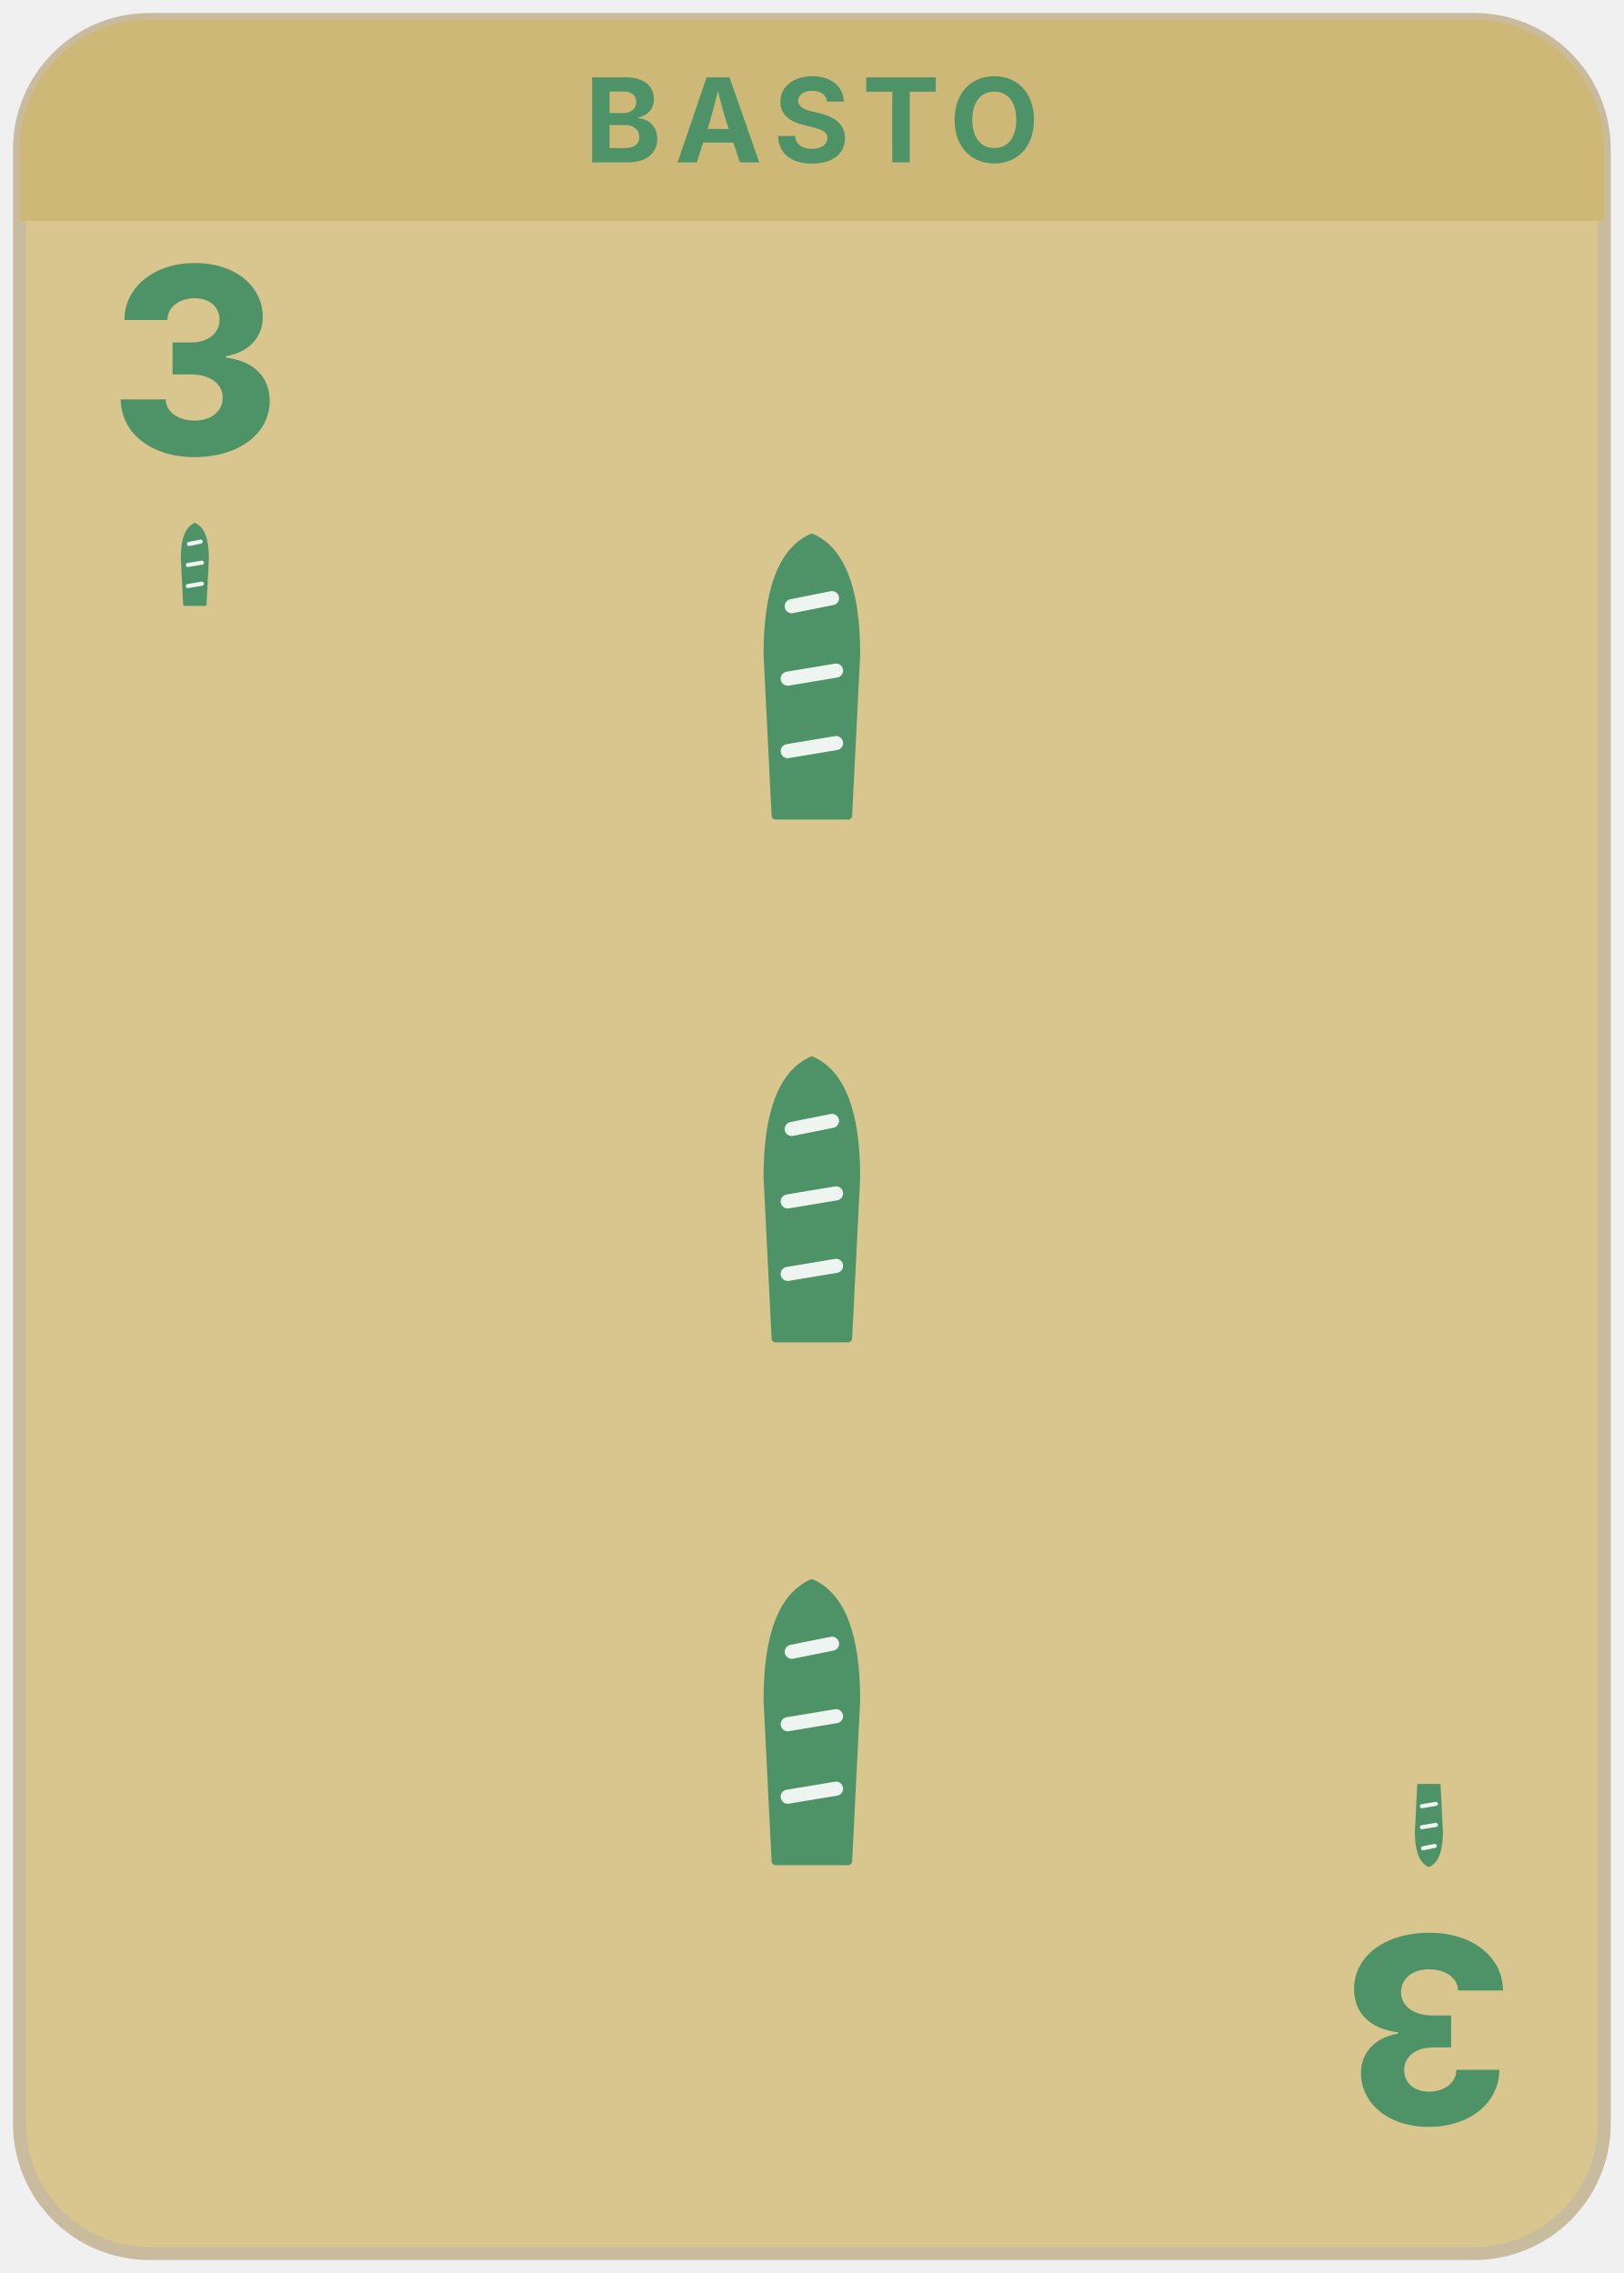
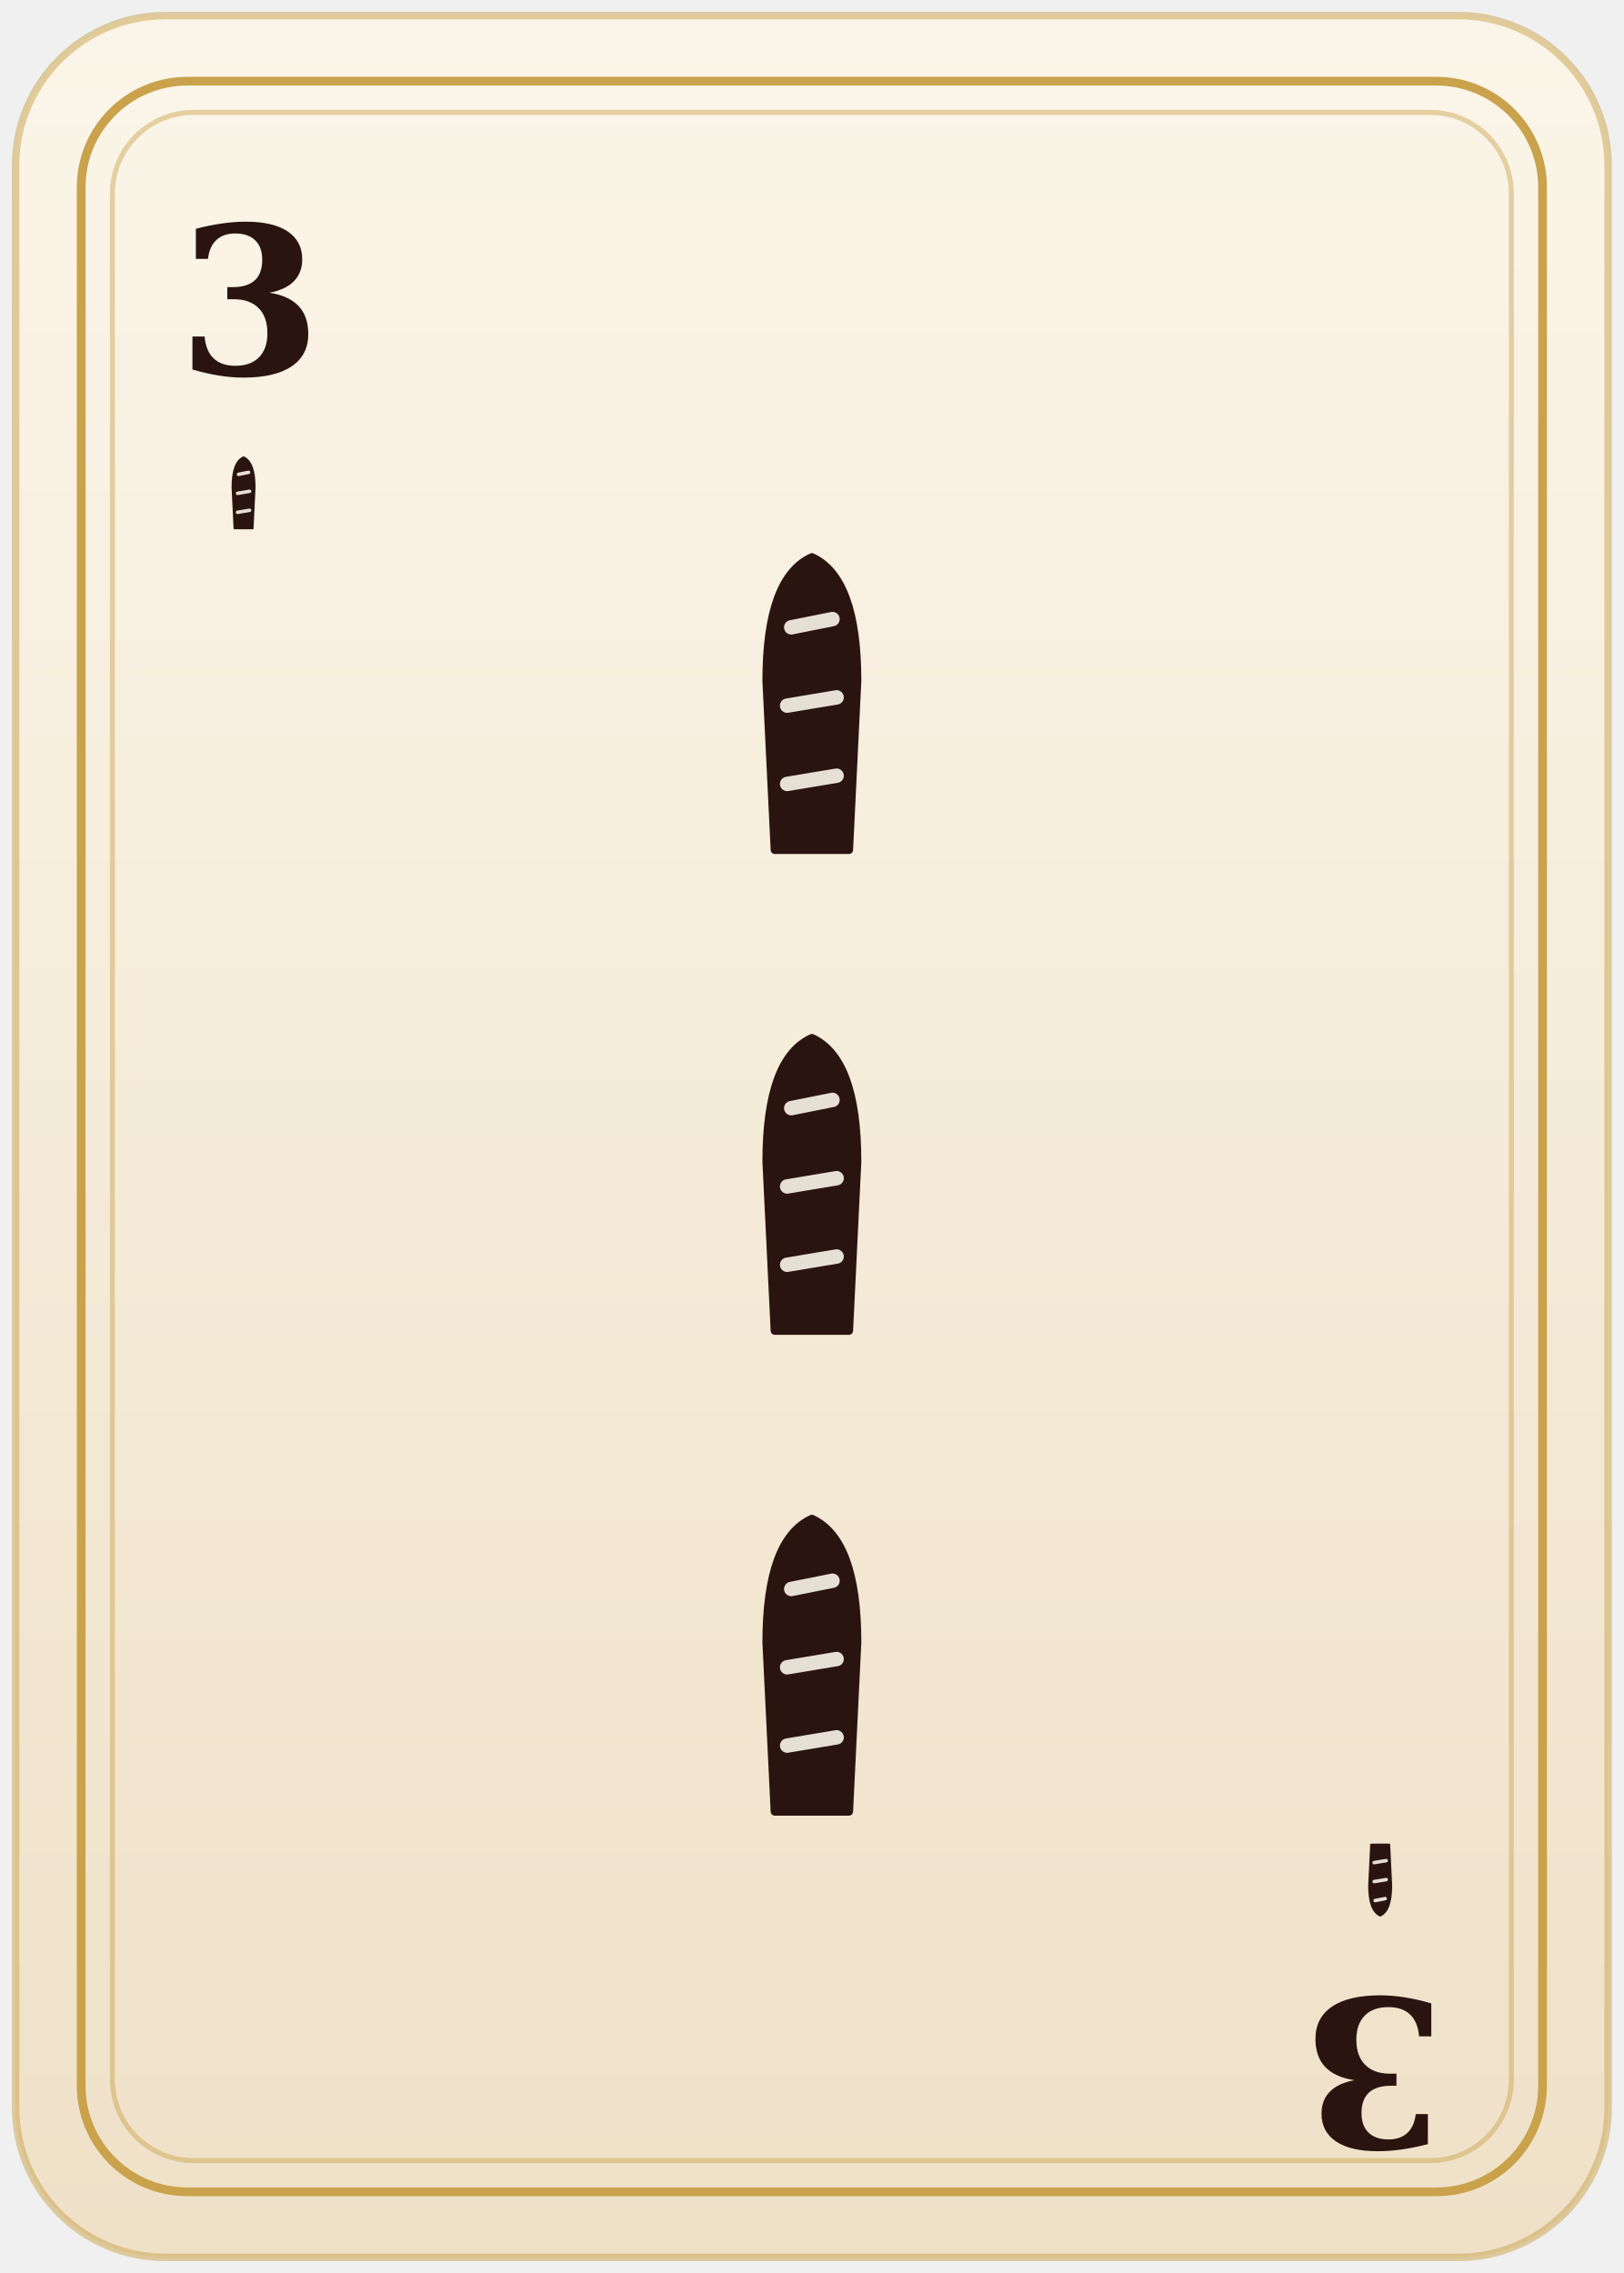
- <svg xmlns="http://www.w3.org/2000/svg" viewBox="0 0 250 350" width="250" height="350">
-   <rect x="3" y="3" width="244" height="344" rx="20" fill="#D9C58E" stroke="#C9BC9E" stroke-width="2" />
-   <path d="M3,23 A20,20 0 0 1 23,3 L227,3 A20,20 0 0 1 247,23 L247,34 L3,34 Z" fill="#CDB877" />
-   <text x="125.0" y="25" font-family="Inter,Helvetica,Arial,sans-serif" font-size="18" font-weight="700" letter-spacing="2" fill="#4E9367" text-anchor="middle">BASTO</text>
-   <g transform="translate(30,70) rotate(0)">
-     <text x="0" y="0" font-family="Inter,Helvetica,Arial,sans-serif" font-size="40" font-weight="800" fill="#4E9367" text-anchor="middle">3</text>
-     <g transform="translate(-9,8) scale(0.18)">
-       <path d="M41,84 L39,44 Q39,20 50,15 Q61,20 61,44 L59,84 Z" fill="#4E9367" stroke="#4E9367" stroke-width="2" stroke-linejoin="round" />
-       <g stroke="#FFFFFF" stroke-width="3.5" stroke-linecap="round" opacity="0.9">
-         <line x1="45" y1="32" x2="55" y2="30" />
+ <svg xmlns="http://www.w3.org/2000/svg" viewBox="0 0 260 364" width="260" height="364">
+   <defs>
+     <linearGradient id="bg" x1="0" y1="0" x2="0" y2="1">
+       <stop offset="0%" stop-color="#FBF5E9" />
+       <stop offset="100%" stop-color="#EFE1C8" />
+     </linearGradient>
+   </defs>
+   <rect x="2.5" y="2.5" width="255" height="359" rx="24" fill="url(#bg)" />
+   <rect x="13" y="13" width="234" height="338" rx="17" fill="none" stroke="#C9A24B" stroke-width="1.4" />
+   <rect x="18" y="18" width="224" height="328" rx="13" fill="none" stroke="#C9A24B" stroke-opacity="0.45" stroke-width="0.8" />
+   <rect x="2.5" y="2.5" width="255" height="359" rx="24" fill="none" stroke="#C9A24B" stroke-opacity="0.5" stroke-width="1.2" />
+   <g transform="translate(40,60) rotate(0)">
+     <text x="0" y="0" font-family="'Bodoni Moda','DejaVu Serif',serif" font-size="33" font-weight="600" fill="#2A1410" text-anchor="middle">3</text>
+     <g transform="translate(-9,11) scale(0.16)">
+       <path d="M41,85 L39,44 Q39,19 50,14 Q61,19 61,44 L59,85 Z" fill="#2A1410" stroke="#2A1410" stroke-width="2" stroke-linejoin="round" />
+       <g stroke="#FBF5E9" stroke-width="3.5" stroke-linecap="round" opacity="0.9">
+         <line x1="45" y1="31" x2="55" y2="29" />
        <line x1="44" y1="50" x2="56" y2="48" />
-         <line x1="44" y1="68" x2="56" y2="66" />
+         <line x1="44" y1="69" x2="56" y2="67" />
      </g>
    </g>
  </g>
-   <g transform="translate(220,298) rotate(180)">
-     <text x="0" y="0" font-family="Inter,Helvetica,Arial,sans-serif" font-size="40" font-weight="800" fill="#4E9367" text-anchor="middle">3</text>
-     <g transform="translate(-9,8) scale(0.18)">
-       <path d="M41,84 L39,44 Q39,20 50,15 Q61,20 61,44 L59,84 Z" fill="#4E9367" stroke="#4E9367" stroke-width="2" stroke-linejoin="round" />
-       <g stroke="#FFFFFF" stroke-width="3.5" stroke-linecap="round" opacity="0.9">
-         <line x1="45" y1="32" x2="55" y2="30" />
+   <g transform="translate(220,320) rotate(180)">
+     <text x="0" y="0" font-family="'Bodoni Moda','DejaVu Serif',serif" font-size="33" font-weight="600" fill="#2A1410" text-anchor="middle">3</text>
+     <g transform="translate(-9,11) scale(0.16)">
+       <path d="M41,85 L39,44 Q39,19 50,14 Q61,19 61,44 L59,85 Z" fill="#2A1410" stroke="#2A1410" stroke-width="2" stroke-linejoin="round" />
+       <g stroke="#FBF5E9" stroke-width="3.5" stroke-linecap="round" opacity="0.9">
+         <line x1="45" y1="31" x2="55" y2="29" />
        <line x1="44" y1="50" x2="56" y2="48" />
-         <line x1="44" y1="68" x2="56" y2="66" />
+         <line x1="44" y1="69" x2="56" y2="67" />
      </g>
    </g>
  </g>
-   <g transform="translate(94.0,73.5) scale(0.62)">
-     <path d="M41,84 L39,44 Q39,20 50,15 Q61,20 61,44 L59,84 Z" fill="#4E9367" stroke="#4E9367" stroke-width="2" stroke-linejoin="round" />
-     <g stroke="#FFFFFF" stroke-width="3.5" stroke-linecap="round" opacity="0.9">
-       <line x1="45" y1="32" x2="55" y2="30" />
+   <g transform="translate(97.0,80.0) scale(0.66)">
+     <path d="M41,85 L39,44 Q39,19 50,14 Q61,19 61,44 L59,85 Z" fill="#2A1410" stroke="#2A1410" stroke-width="2" stroke-linejoin="round" />
+     <g stroke="#FBF5E9" stroke-width="3.5" stroke-linecap="round" opacity="0.9">
+       <line x1="45" y1="31" x2="55" y2="29" />
      <line x1="44" y1="50" x2="56" y2="48" />
-       <line x1="44" y1="68" x2="56" y2="66" />
+       <line x1="44" y1="69" x2="56" y2="67" />
    </g>
  </g>
-   <g transform="translate(94.0,154.0) scale(0.62)">
-     <path d="M41,84 L39,44 Q39,20 50,15 Q61,20 61,44 L59,84 Z" fill="#4E9367" stroke="#4E9367" stroke-width="2" stroke-linejoin="round" />
-     <g stroke="#FFFFFF" stroke-width="3.5" stroke-linecap="round" opacity="0.9">
-       <line x1="45" y1="32" x2="55" y2="30" />
+   <g transform="translate(97.0,157.0) scale(0.66)">
+     <path d="M41,85 L39,44 Q39,19 50,14 Q61,19 61,44 L59,85 Z" fill="#2A1410" stroke="#2A1410" stroke-width="2" stroke-linejoin="round" />
+     <g stroke="#FBF5E9" stroke-width="3.5" stroke-linecap="round" opacity="0.9">
+       <line x1="45" y1="31" x2="55" y2="29" />
      <line x1="44" y1="50" x2="56" y2="48" />
-       <line x1="44" y1="68" x2="56" y2="66" />
+       <line x1="44" y1="69" x2="56" y2="67" />
    </g>
  </g>
-   <g transform="translate(94.0,234.5) scale(0.62)">
-     <path d="M41,84 L39,44 Q39,20 50,15 Q61,20 61,44 L59,84 Z" fill="#4E9367" stroke="#4E9367" stroke-width="2" stroke-linejoin="round" />
-     <g stroke="#FFFFFF" stroke-width="3.5" stroke-linecap="round" opacity="0.9">
-       <line x1="45" y1="32" x2="55" y2="30" />
+   <g transform="translate(97.0,234.0) scale(0.66)">
+     <path d="M41,85 L39,44 Q39,19 50,14 Q61,19 61,44 L59,85 Z" fill="#2A1410" stroke="#2A1410" stroke-width="2" stroke-linejoin="round" />
+     <g stroke="#FBF5E9" stroke-width="3.5" stroke-linecap="round" opacity="0.9">
+       <line x1="45" y1="31" x2="55" y2="29" />
      <line x1="44" y1="50" x2="56" y2="48" />
-       <line x1="44" y1="68" x2="56" y2="66" />
+       <line x1="44" y1="69" x2="56" y2="67" />
    </g>
  </g>
</svg>
